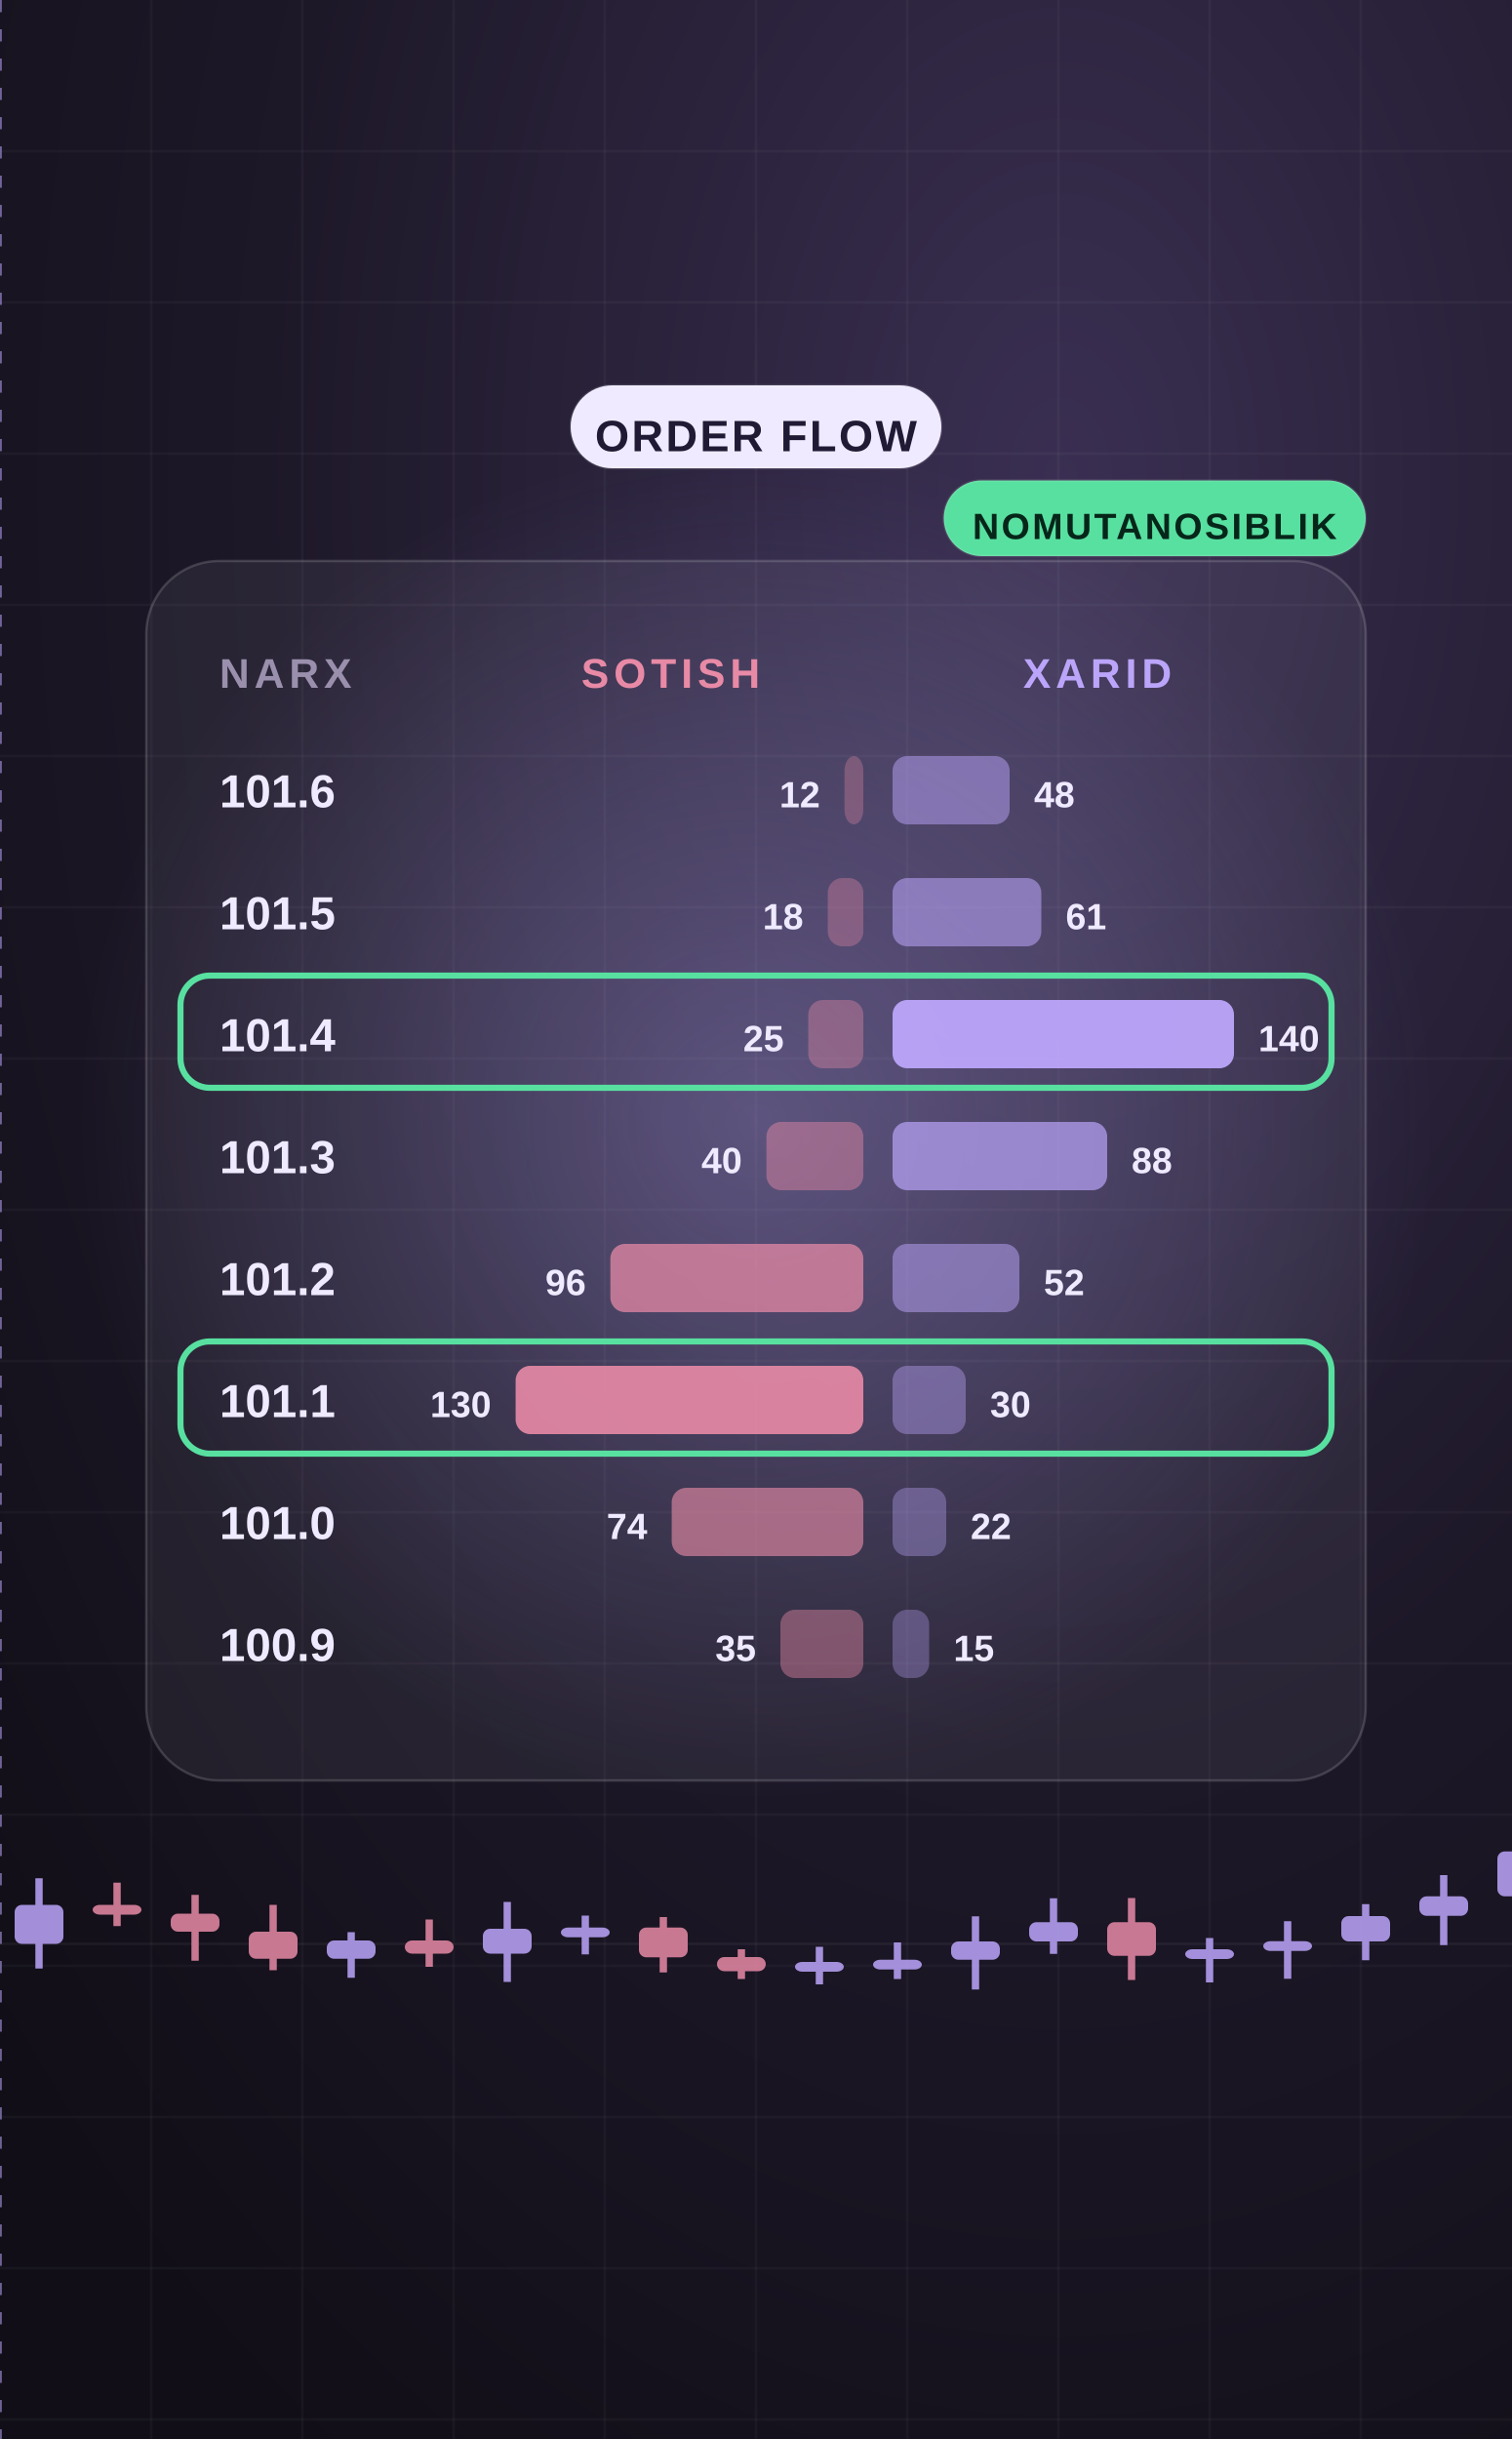
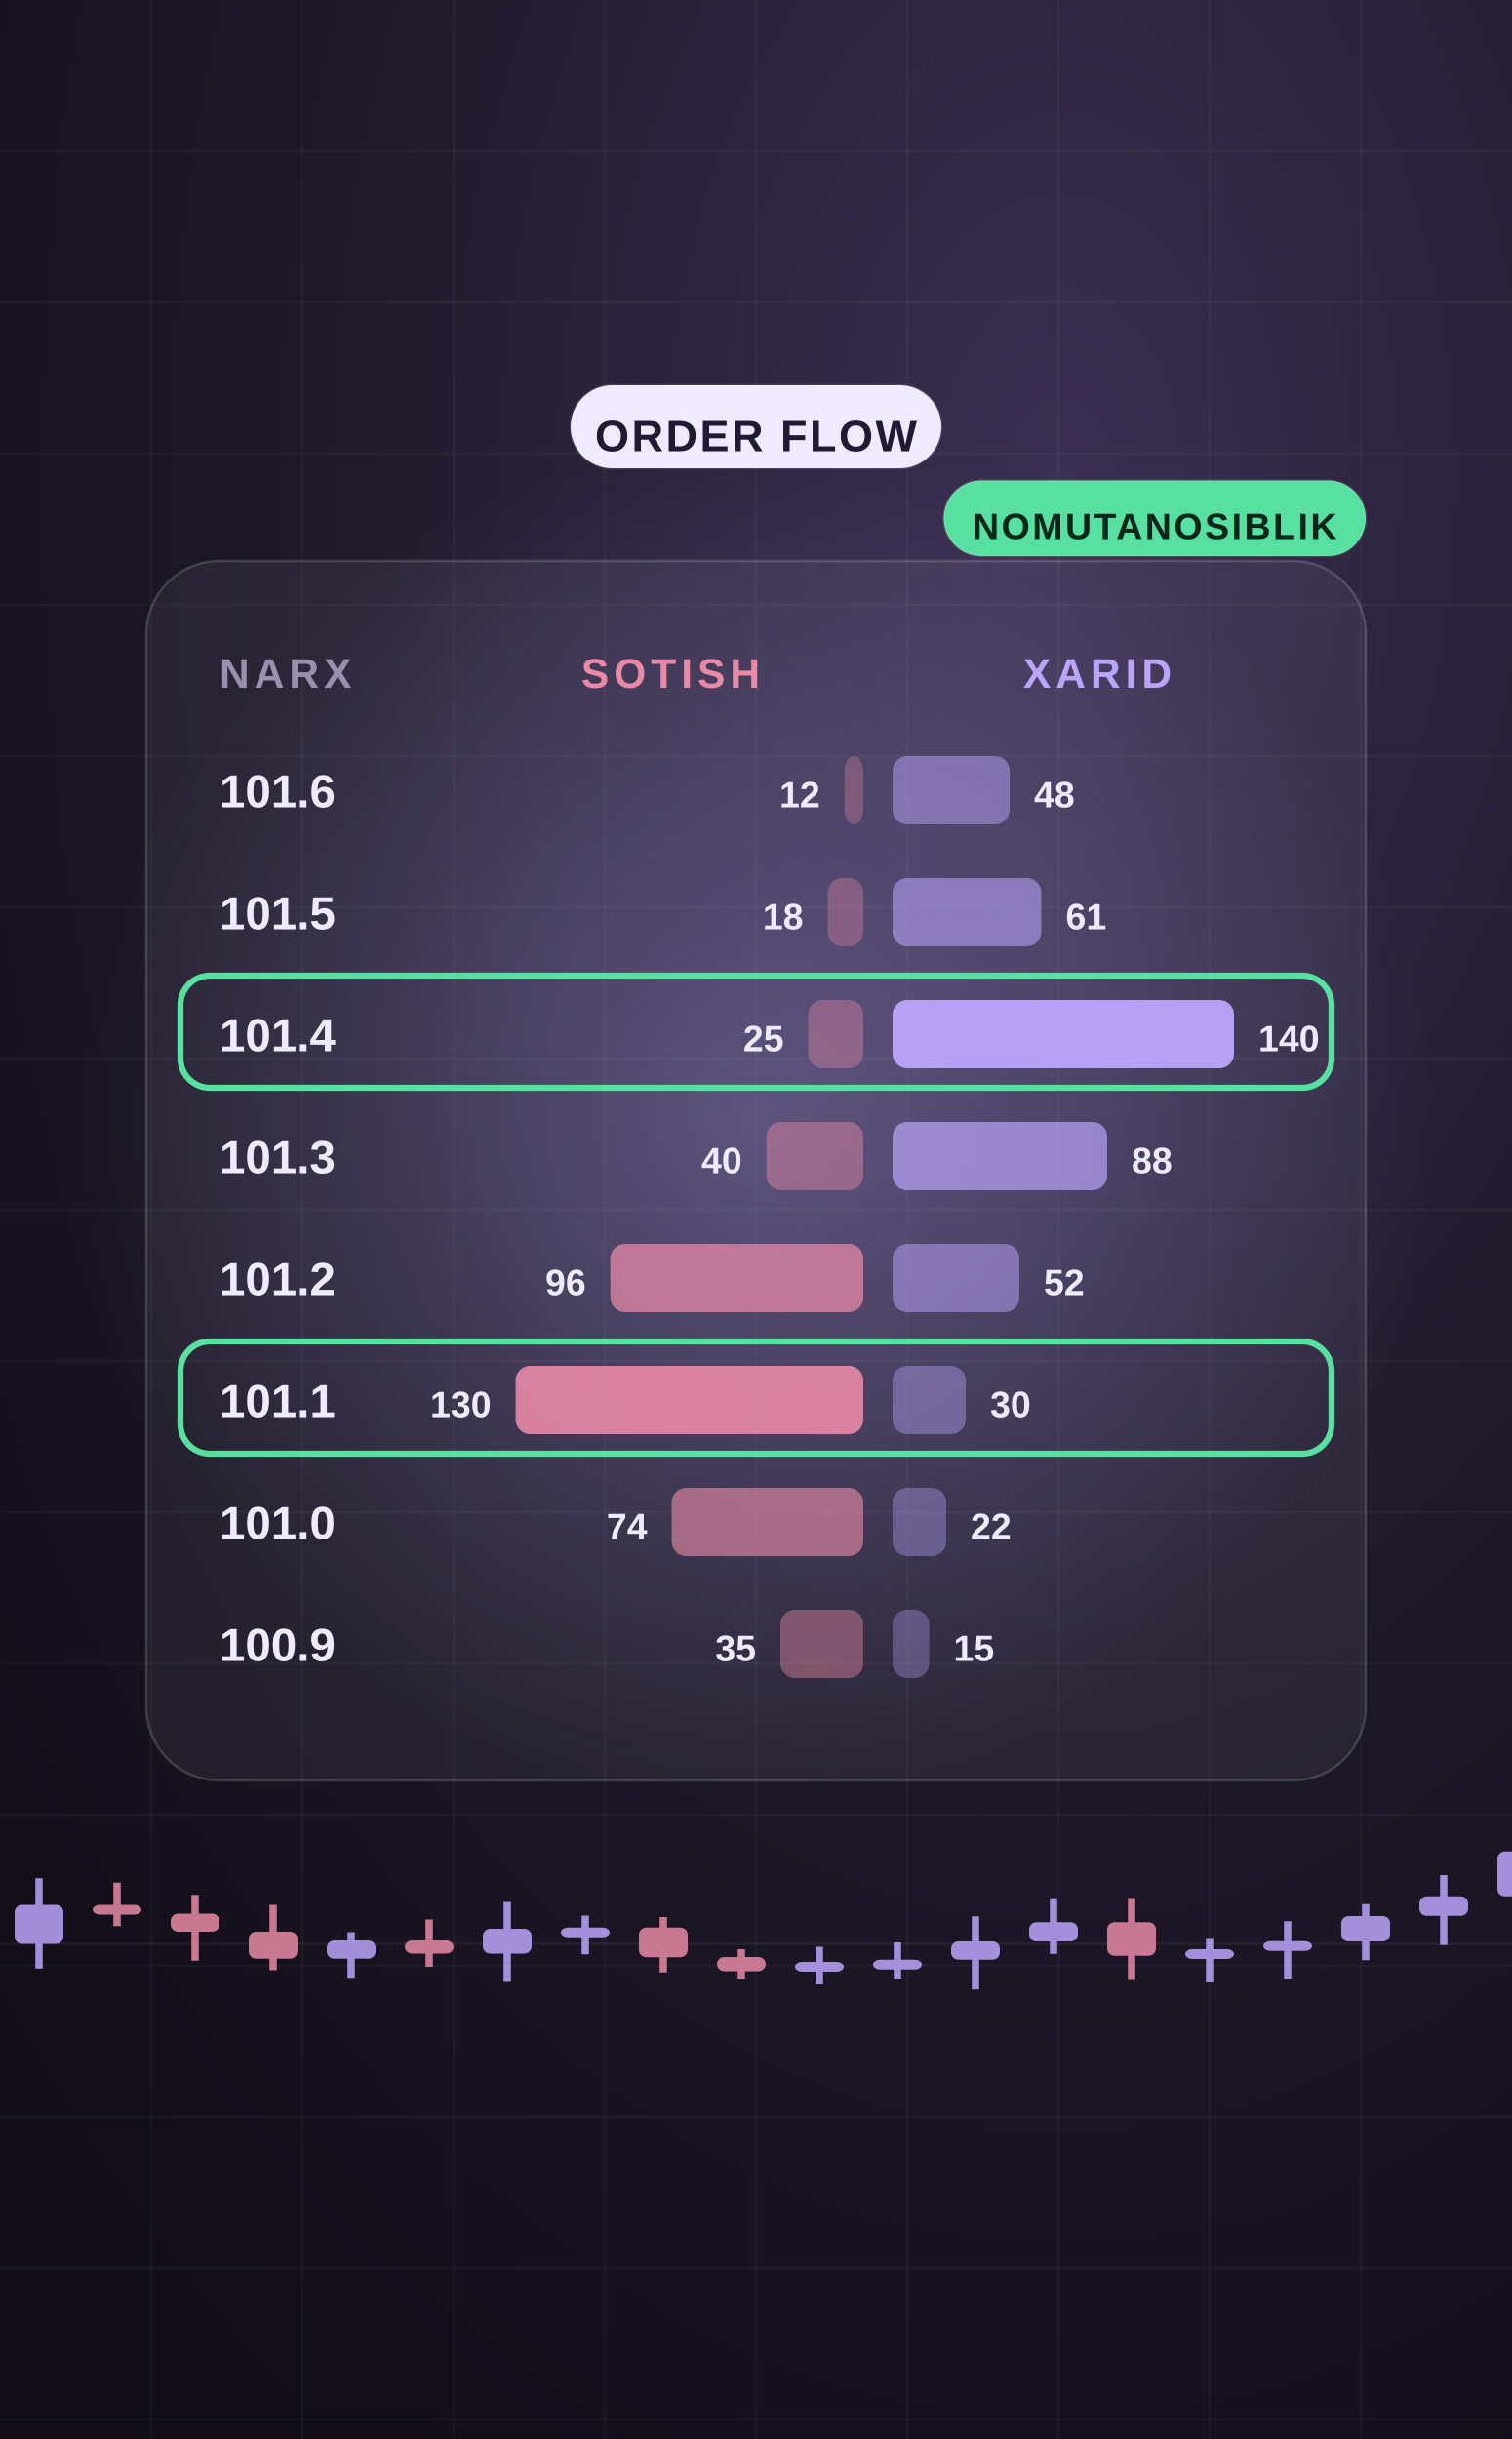
<svg xmlns="http://www.w3.org/2000/svg" width="620" height="1000" viewBox="0 0 620 1000">
  <style>
text{font-family:Arial,Helvetica,"Liberation Sans",sans-serif}
@keyframes grow{from{transform:scaleY(.05);opacity:0}to{transform:none;opacity:1}}
@keyframes live{0%,100%{transform:none}50%{transform:scaleY(1.4)}}
@keyframes flo{0%,100%{transform:translateY(0)}50%{transform:translateY(-6px)}}
@keyframes br{0%,100%{opacity:.7;transform:scale(1)}50%{opacity:1;transform:scale(1.1)}}
@keyframes march{to{stroke-dashoffset:-60}}
@keyframes draw{0%{stroke-dashoffset:1;opacity:1}38%{stroke-dashoffset:0}86%{stroke-dashoffset:0;opacity:1}96%{opacity:0}100%{stroke-dashoffset:1;opacity:0}}
@keyframes bob{0%,100%{transform:none}50%{transform:scaleY(.72)}}
@keyframes dp{0%,100%{transform:scale(1)}50%{transform:scale(1.18)}}
@keyframes hl{0%,100%{opacity:.35}50%{opacity:1}}
@keyframes rin{from{opacity:0;transform:translateX(-18px)}to{opacity:1;transform:none}}
@keyframes bobx{0%,100%{transform:none}50%{transform:scaleX(.78)}}
.row{animation:rin .8s cubic-bezier(.2,.8,.2,1) both}
.barx{transform-box:fill-box;animation:bobx 2.6s ease-in-out infinite}
.cd,.bar,.dot,.glow{transform-box:fill-box}
@keyframes form{0%{transform:scaleY(0);opacity:0}2%{opacity:1}9%{transform:scaleY(1);opacity:1}88%{transform:scaleY(1);opacity:1}96%,100%{transform:scaleY(1);opacity:0}}
.cd{animation:form 9s cubic-bezier(.25,.8,.25,1) infinite both}
@keyframes stream{to{transform:translateX(-640px)}}
.stream{animation:stream 8s linear infinite}
@keyframes scan{from{transform:translateX(-90px)}to{transform:translateX(710px)}}
.scan{animation:scan 6.5s cubic-bezier(.45,0,.55,1) infinite}
.chip{animation:flo 4.5s ease-in-out infinite}
.glow{transform-origin:50% 50%;animation:br 6s ease-in-out infinite}
.dash{animation:march 3.2s linear infinite}
.draw{stroke-dasharray:1;stroke-dashoffset:1;animation:draw 8s cubic-bezier(.4,0,.2,1) .3s infinite}
.bar{transform-origin:50% 100%;animation:bob 2.4s ease-in-out infinite}
.dot{transform-origin:50% 50%;animation:dp 2.2s ease-in-out infinite}
.hl{animation:hl 2.2s ease-in-out infinite}
@keyframes needle{0%,100%{transform:rotate(-62deg)}45%{transform:rotate(58deg)}70%{transform:rotate(20deg)}}
.needle{transform-origin:240px 280px;animation:needle 3.6s cubic-bezier(.5,0,.5,1) infinite}
@media (prefers-reduced-motion:reduce){*{animation:none!important}.draw{stroke-dasharray:none;stroke-dashoffset:0}.scan,.mdot{display:none}}
</style>
  <clipPath id="vb">
    <rect width="620" height="1000" />
  </clipPath>
  <g clip-path="url(#vb)">
    <defs>
      <radialGradient id="bg" cx="70%" cy="20%" r="95%">
        <stop offset="0" stop-color="#3a2f52" />
        <stop offset=".55" stop-color="#1d1828" />
        <stop offset="1" stop-color="#110e17" />
      </radialGradient>
      <radialGradient id="glow" cx="50%" cy="50%" r="50%">
        <stop offset="0" stop-color="#a697eb" stop-opacity=".35" />
        <stop offset="1" stop-color="#a697eb" stop-opacity="0" />
      </radialGradient>
      <linearGradient id="scanG" x1="0" y1="0" x2="1" y2="0">
        <stop offset="0" stop-color="#bba5fa" stop-opacity="0" />
        <stop offset="1" stop-color="#bba5fa" stop-opacity=".2" />
      </linearGradient>
      <linearGradient id="fadeUp" x1="0" y1="0" x2="0" y2="1">
        <stop offset="0" stop-color="#bba5fa" stop-opacity=".35" />
        <stop offset="1" stop-color="#bba5fa" stop-opacity="0" />
      </linearGradient>
    </defs>
    <rect width="620" height="1000" fill="url(#bg)" />
    <line x1="62" y1="0" x2="62" y2="1000" stroke="#fff" stroke-opacity=".035" />
    <line x1="124" y1="0" x2="124" y2="1000" stroke="#fff" stroke-opacity=".035" />
    <line x1="186" y1="0" x2="186" y2="1000" stroke="#fff" stroke-opacity=".035" />
    <line x1="248" y1="0" x2="248" y2="1000" stroke="#fff" stroke-opacity=".035" />
    <line x1="310" y1="0" x2="310" y2="1000" stroke="#fff" stroke-opacity=".035" />
    <line x1="372" y1="0" x2="372" y2="1000" stroke="#fff" stroke-opacity=".035" />
    <line x1="434" y1="0" x2="434" y2="1000" stroke="#fff" stroke-opacity=".035" />
    <line x1="496" y1="0" x2="496" y2="1000" stroke="#fff" stroke-opacity=".035" />
    <line x1="558" y1="0" x2="558" y2="1000" stroke="#fff" stroke-opacity=".035" />
    <line x1="0" y1="62" x2="620" y2="62" stroke="#fff" stroke-opacity=".035" />
    <line x1="0" y1="124" x2="620" y2="124" stroke="#fff" stroke-opacity=".035" />
    <line x1="0" y1="186" x2="620" y2="186" stroke="#fff" stroke-opacity=".035" />
    <line x1="0" y1="248" x2="620" y2="248" stroke="#fff" stroke-opacity=".035" />
    <line x1="0" y1="310" x2="620" y2="310" stroke="#fff" stroke-opacity=".035" />
    <line x1="0" y1="372" x2="620" y2="372" stroke="#fff" stroke-opacity=".035" />
    <line x1="0" y1="434" x2="620" y2="434" stroke="#fff" stroke-opacity=".035" />
    <line x1="0" y1="496" x2="620" y2="496" stroke="#fff" stroke-opacity=".035" />
    <line x1="0" y1="558" x2="620" y2="558" stroke="#fff" stroke-opacity=".035" />
    <line x1="0" y1="620" x2="620" y2="620" stroke="#fff" stroke-opacity=".035" />
    <line x1="0" y1="682" x2="620" y2="682" stroke="#fff" stroke-opacity=".035" />
    <line x1="0" y1="744" x2="620" y2="744" stroke="#fff" stroke-opacity=".035" />
    <line x1="0" y1="806" x2="620" y2="806" stroke="#fff" stroke-opacity=".035" />
    <line x1="0" y1="868" x2="620" y2="868" stroke="#fff" stroke-opacity=".035" />
    <line x1="0" y1="930" x2="620" y2="930" stroke="#fff" stroke-opacity=".035" />
    <line x1="0" y1="992" x2="620" y2="992" stroke="#fff" stroke-opacity=".035" />
    <circle class="glow" cx="310" cy="460" r="280" fill="url(#glow)" />
    <g transform="translate(60 230)">
      <rect width="500" height="500" rx="30" fill="#efeaff" fill-opacity=".06" stroke="#fff" stroke-opacity=".16" />
      <text x="30" y="52" font-size="17" font-weight="700" fill="#9a90ad" letter-spacing="2">NARX</text>
      <text x="215" y="52" text-anchor="middle" font-size="17" font-weight="700" fill="#e88aa6" letter-spacing="2">SOTISH</text>
      <text x="390" y="52" text-anchor="middle" font-size="17" font-weight="700" fill="#bba5fa" letter-spacing="2">XARID</text>
      <g transform="translate(0 74)">
        <g class="row" style="animation-delay:0ms">
          <text x="30" y="27" font-size="19" font-weight="700" fill="#efeaff">101.6</text>
          <rect class="barx" style="transform-origin:100% 50%;animation-delay:-0s" x="286.286" y="6" width="7.714" height="28" rx="6" fill="#e88aa6" opacity="0.31" />
          <rect class="barx" style="transform-origin:0 50%;animation-delay:-0.3s" x="306" y="6" width="48" height="28" rx="6" fill="#bba5fa" opacity="0.49" />
          <text x="276.286" y="27" text-anchor="end" font-size="15" font-weight="700" fill="#efeaff">12</text>
          <text x="364" y="27" font-size="15" font-weight="700" fill="#efeaff">48</text>
        </g>
      </g>
      <g transform="translate(0 124)">
        <g class="row" style="animation-delay:90ms">
          <text x="30" y="27" font-size="19" font-weight="700" fill="#efeaff">101.5</text>
          <rect class="barx" style="transform-origin:100% 50%;animation-delay:-0.4s" x="279.429" y="6" width="14.571" height="28" rx="6" fill="#e88aa6" opacity="0.34" />
          <rect class="barx" style="transform-origin:0 50%;animation-delay:-0.85s" x="306" y="6" width="61" height="28" rx="6" fill="#bba5fa" opacity="0.555" />
          <text x="269.429" y="27" text-anchor="end" font-size="15" font-weight="700" fill="#efeaff">18</text>
          <text x="377" y="27" font-size="15" font-weight="700" fill="#efeaff">61</text>
        </g>
      </g>
      <g transform="translate(0 174)">
        <g class="row" style="animation-delay:180ms">
          <rect class="hl" x="14" y="-4" width="472" height="46" rx="12" fill="none" stroke="#58e0a0" stroke-width="2.5" />
          <text x="30" y="27" font-size="19" font-weight="700" fill="#efeaff">101.4</text>
          <rect class="barx" style="transform-origin:100% 50%;animation-delay:-0.8s" x="271.429" y="6" width="22.571" height="28" rx="6" fill="#e88aa6" opacity="0.375" />
          <rect class="barx" style="transform-origin:0 50%;animation-delay:-1.4s" x="306" y="6" width="140" height="28" rx="6" fill="#bba5fa" opacity="0.95" />
          <text x="261.429" y="27" text-anchor="end" font-size="15" font-weight="700" fill="#efeaff">25</text>
          <text x="456" y="27" font-size="15" font-weight="700" fill="#efeaff">140</text>
        </g>
      </g>
      <g transform="translate(0 224)">
        <g class="row" style="animation-delay:270ms">
          <text x="30" y="27" font-size="19" font-weight="700" fill="#efeaff">101.3</text>
          <rect class="barx" style="transform-origin:100% 50%;animation-delay:-1.2s" x="254.286" y="6" width="39.714" height="28" rx="6" fill="#e88aa6" opacity="0.45" />
          <rect class="barx" style="transform-origin:0 50%;animation-delay:-1.95s" x="306" y="6" width="88" height="28" rx="6" fill="#bba5fa" opacity="0.69" />
          <text x="244.286" y="27" text-anchor="end" font-size="15" font-weight="700" fill="#efeaff">40</text>
          <text x="404" y="27" font-size="15" font-weight="700" fill="#efeaff">88</text>
        </g>
      </g>
      <g transform="translate(0 274)">
        <g class="row" style="animation-delay:360ms">
          <text x="30" y="27" font-size="19" font-weight="700" fill="#efeaff">101.2</text>
          <rect class="barx" style="transform-origin:100% 50%;animation-delay:-1.6s" x="190.286" y="6" width="103.714" height="28" rx="6" fill="#e88aa6" opacity="0.73" />
          <rect class="barx" style="transform-origin:0 50%;animation-delay:-2.5s" x="306" y="6" width="52" height="28" rx="6" fill="#bba5fa" opacity="0.51" />
          <text x="180.286" y="27" text-anchor="end" font-size="15" font-weight="700" fill="#efeaff">96</text>
          <text x="368" y="27" font-size="15" font-weight="700" fill="#efeaff">52</text>
        </g>
      </g>
      <g transform="translate(0 324)">
        <g class="row" style="animation-delay:450ms">
          <rect class="hl" x="14" y="-4" width="472" height="46" rx="12" fill="none" stroke="#58e0a0" stroke-width="2.5" />
          <text x="30" y="27" font-size="19" font-weight="700" fill="#efeaff">101.1</text>
          <rect class="barx" style="transform-origin:100% 50%;animation-delay:-2s" x="151.429" y="6" width="142.571" height="28" rx="6" fill="#e88aa6" opacity="0.9" />
          <rect class="barx" style="transform-origin:0 50%;animation-delay:-3.05s" x="306" y="6" width="30" height="28" rx="6" fill="#bba5fa" opacity="0.4" />
          <text x="141.429" y="27" text-anchor="end" font-size="15" font-weight="700" fill="#efeaff">130</text>
          <text x="346" y="27" font-size="15" font-weight="700" fill="#efeaff">30</text>
        </g>
      </g>
      <g transform="translate(0 374)">
        <g class="row" style="animation-delay:540ms">
          <text x="30" y="27" font-size="19" font-weight="700" fill="#efeaff">101.0</text>
          <rect class="barx" style="transform-origin:100% 50%;animation-delay:-2.4s" x="215.429" y="6" width="78.571" height="28" rx="6" fill="#e88aa6" opacity="0.62" />
          <rect class="barx" style="transform-origin:0 50%;animation-delay:-3.6s" x="306" y="6" width="22" height="28" rx="6" fill="#bba5fa" opacity="0.36" />
          <text x="205.429" y="27" text-anchor="end" font-size="15" font-weight="700" fill="#efeaff">74</text>
          <text x="338" y="27" font-size="15" font-weight="700" fill="#efeaff">22</text>
        </g>
      </g>
      <g transform="translate(0 424)">
        <g class="row" style="animation-delay:630ms">
          <text x="30" y="27" font-size="19" font-weight="700" fill="#efeaff">100.9</text>
          <rect class="barx" style="transform-origin:100% 50%;animation-delay:-2.8s" x="260" y="6" width="34" height="28" rx="6" fill="#e88aa6" opacity="0.425" />
          <rect class="barx" style="transform-origin:0 50%;animation-delay:-4.15s" x="306" y="6" width="15" height="28" rx="6" fill="#bba5fa" opacity="0.325" />
          <text x="250" y="27" text-anchor="end" font-size="15" font-weight="700" fill="#efeaff">35</text>
          <text x="331" y="27" font-size="15" font-weight="700" fill="#efeaff">15</text>
        </g>
      </g>
    </g>
    <g class="chip" style="animation-delay:-3.6s">
      <rect x="234" y="158" width="152" height="34" rx="17" fill="#efeaff" stroke="#fff" stroke-opacity=".12" />
      <text x="310" y="185" text-anchor="middle" font-size="18" font-weight="700" fill="#211a35" letter-spacing="1">ORDER FLOW</text>
    </g>
    <g class="chip" style="animation-delay:-1.4s">
      <rect x="387" y="197" width="173" height="31" rx="15.5" fill="#58e0a0" stroke="#fff" stroke-opacity=".12" />
      <text x="473.5" y="221" text-anchor="middle" font-size="15" font-weight="700" fill="#06261a" letter-spacing="1">NOMUTANOSIBLIK</text>
    </g>
    <g transform="translate(0 742)" opacity=".85">
      <line x1="0" x2="1240" y1="55" y2="55" stroke="#fff" stroke-opacity=".06" />
      <g class="stream">
        <g>
          <line x1="16" x2="16" y1="28.1" y2="65.1" stroke="#bba5fa" stroke-width="3" />
          <rect x="6" y="39.0" width="20" height="16.0" rx="3" fill="#bba5fa" />
        </g>
        <g>
          <line x1="48" x2="48" y1="29.9" y2="47.7" stroke="#e88aa6" stroke-width="3" />
          <rect x="38" y="39.0" width="20" height="4.0" rx="3" fill="#e88aa6" />
        </g>
        <g>
          <line x1="80" x2="80" y1="34.9" y2="61.9" stroke="#e88aa6" stroke-width="3" />
          <rect x="70" y="42.6" width="20" height="7.4" rx="3" fill="#e88aa6" />
        </g>
        <g>
          <line x1="112" x2="112" y1="39.0" y2="65.8" stroke="#e88aa6" stroke-width="3" />
          <rect x="102" y="50.0" width="20" height="11.1" rx="3" fill="#e88aa6" />
        </g>
        <g>
          <line x1="144" x2="144" y1="50.2" y2="68.9" stroke="#bba5fa" stroke-width="3" />
          <rect x="134" y="53.6" width="20" height="7.5" rx="3" fill="#bba5fa" />
        </g>
        <g>
          <line x1="176" x2="176" y1="45.0" y2="64.4" stroke="#e88aa6" stroke-width="3" />
          <rect x="166" y="53.6" width="20" height="5.4" rx="3" fill="#e88aa6" />
        </g>
        <g>
          <line x1="208" x2="208" y1="37.8" y2="70.6" stroke="#bba5fa" stroke-width="3" />
          <rect x="198" y="48.8" width="20" height="10.2" rx="3" fill="#bba5fa" />
        </g>
        <g>
          <line x1="240" x2="240" y1="43.4" y2="59.3" stroke="#bba5fa" stroke-width="3" />
          <rect x="230" y="48.3" width="20" height="4.0" rx="3" fill="#bba5fa" />
        </g>
        <g>
          <line x1="272" x2="272" y1="44.0" y2="66.7" stroke="#e88aa6" stroke-width="3" />
          <rect x="262" y="48.3" width="20" height="12.2" rx="3" fill="#e88aa6" />
        </g>
        <g>
          <line x1="304" x2="304" y1="57.2" y2="69.4" stroke="#e88aa6" stroke-width="3" />
          <rect x="294" y="60.4" width="20" height="5.8" rx="3" fill="#e88aa6" />
        </g>
        <g>
          <line x1="336" x2="336" y1="56.2" y2="71.6" stroke="#bba5fa" stroke-width="3" />
          <rect x="326" y="62.4" width="20" height="4.0" rx="3" fill="#bba5fa" />
        </g>
        <g>
          <line x1="368" x2="368" y1="54.4" y2="69.4" stroke="#bba5fa" stroke-width="3" />
          <rect x="358" y="61.5" width="20" height="4.0" rx="3" fill="#bba5fa" />
        </g>
        <g>
          <line x1="400" x2="400" y1="43.7" y2="73.7" stroke="#bba5fa" stroke-width="3" />
          <rect x="390" y="54.0" width="20" height="7.5" rx="3" fill="#bba5fa" />
        </g>
        <g>
          <line x1="432" x2="432" y1="36.3" y2="59.1" stroke="#bba5fa" stroke-width="3" />
          <rect x="422" y="46.1" width="20" height="7.9" rx="3" fill="#bba5fa" />
        </g>
        <g>
          <line x1="464" x2="464" y1="36.2" y2="69.8" stroke="#e88aa6" stroke-width="3" />
          <rect x="454" y="46.1" width="20" height="13.8" rx="3" fill="#e88aa6" />
        </g>
        <g>
          <line x1="496" x2="496" y1="52.6" y2="70.8" stroke="#bba5fa" stroke-width="3" />
          <rect x="486" y="57.2" width="20" height="4.0" rx="3" fill="#bba5fa" />
        </g>
        <g>
          <line x1="528" x2="528" y1="45.7" y2="69.3" stroke="#bba5fa" stroke-width="3" />
          <rect x="518" y="53.9" width="20" height="4.0" rx="3" fill="#bba5fa" />
        </g>
        <g>
          <line x1="560" x2="560" y1="38.7" y2="61.7" stroke="#bba5fa" stroke-width="3" />
          <rect x="550" y="43.6" width="20" height="10.4" rx="3" fill="#bba5fa" />
        </g>
        <g>
          <line x1="592" x2="592" y1="26.8" y2="55.5" stroke="#bba5fa" stroke-width="3" />
          <rect x="582" y="35.5" width="20" height="8.0" rx="3" fill="#bba5fa" />
        </g>
        <g>
          <line x1="624" x2="624" y1="13.1" y2="44.4" stroke="#bba5fa" stroke-width="3" />
          <rect x="614" y="17.1" width="20" height="18.4" rx="3" fill="#bba5fa" />
        </g>
        <g transform="translate(640 0)">
          <g>
            <line x1="16" x2="16" y1="28.1" y2="65.1" stroke="#bba5fa" stroke-width="3" />
            <rect x="6" y="39.0" width="20" height="16.0" rx="3" fill="#bba5fa" />
          </g>
          <g>
            <line x1="48" x2="48" y1="29.9" y2="47.7" stroke="#e88aa6" stroke-width="3" />
            <rect x="38" y="39.0" width="20" height="4.0" rx="3" fill="#e88aa6" />
          </g>
          <g>
            <line x1="80" x2="80" y1="34.9" y2="61.9" stroke="#e88aa6" stroke-width="3" />
            <rect x="70" y="42.6" width="20" height="7.4" rx="3" fill="#e88aa6" />
          </g>
          <g>
            <line x1="112" x2="112" y1="39.0" y2="65.8" stroke="#e88aa6" stroke-width="3" />
            <rect x="102" y="50.0" width="20" height="11.1" rx="3" fill="#e88aa6" />
          </g>
          <g>
            <line x1="144" x2="144" y1="50.2" y2="68.9" stroke="#bba5fa" stroke-width="3" />
            <rect x="134" y="53.6" width="20" height="7.5" rx="3" fill="#bba5fa" />
          </g>
          <g>
            <line x1="176" x2="176" y1="45.0" y2="64.4" stroke="#e88aa6" stroke-width="3" />
            <rect x="166" y="53.6" width="20" height="5.4" rx="3" fill="#e88aa6" />
          </g>
          <g>
            <line x1="208" x2="208" y1="37.8" y2="70.6" stroke="#bba5fa" stroke-width="3" />
            <rect x="198" y="48.8" width="20" height="10.2" rx="3" fill="#bba5fa" />
          </g>
          <g>
            <line x1="240" x2="240" y1="43.4" y2="59.3" stroke="#bba5fa" stroke-width="3" />
            <rect x="230" y="48.3" width="20" height="4.0" rx="3" fill="#bba5fa" />
          </g>
          <g>
            <line x1="272" x2="272" y1="44.0" y2="66.7" stroke="#e88aa6" stroke-width="3" />
            <rect x="262" y="48.3" width="20" height="12.2" rx="3" fill="#e88aa6" />
          </g>
          <g>
            <line x1="304" x2="304" y1="57.2" y2="69.4" stroke="#e88aa6" stroke-width="3" />
            <rect x="294" y="60.4" width="20" height="5.8" rx="3" fill="#e88aa6" />
          </g>
          <g>
            <line x1="336" x2="336" y1="56.2" y2="71.6" stroke="#bba5fa" stroke-width="3" />
            <rect x="326" y="62.4" width="20" height="4.0" rx="3" fill="#bba5fa" />
          </g>
          <g>
            <line x1="368" x2="368" y1="54.4" y2="69.4" stroke="#bba5fa" stroke-width="3" />
            <rect x="358" y="61.5" width="20" height="4.0" rx="3" fill="#bba5fa" />
          </g>
          <g>
            <line x1="400" x2="400" y1="43.7" y2="73.7" stroke="#bba5fa" stroke-width="3" />
            <rect x="390" y="54.0" width="20" height="7.5" rx="3" fill="#bba5fa" />
          </g>
          <g>
            <line x1="432" x2="432" y1="36.3" y2="59.1" stroke="#bba5fa" stroke-width="3" />
            <rect x="422" y="46.1" width="20" height="7.9" rx="3" fill="#bba5fa" />
          </g>
          <g>
            <line x1="464" x2="464" y1="36.2" y2="69.8" stroke="#e88aa6" stroke-width="3" />
            <rect x="454" y="46.1" width="20" height="13.8" rx="3" fill="#e88aa6" />
          </g>
          <g>
            <line x1="496" x2="496" y1="52.6" y2="70.8" stroke="#bba5fa" stroke-width="3" />
            <rect x="486" y="57.2" width="20" height="4.0" rx="3" fill="#bba5fa" />
          </g>
          <g>
            <line x1="528" x2="528" y1="45.7" y2="69.3" stroke="#bba5fa" stroke-width="3" />
            <rect x="518" y="53.9" width="20" height="4.0" rx="3" fill="#bba5fa" />
          </g>
          <g>
            <line x1="560" x2="560" y1="38.7" y2="61.7" stroke="#bba5fa" stroke-width="3" />
            <rect x="550" y="43.6" width="20" height="10.4" rx="3" fill="#bba5fa" />
          </g>
          <g>
            <line x1="592" x2="592" y1="26.8" y2="55.5" stroke="#bba5fa" stroke-width="3" />
            <rect x="582" y="35.5" width="20" height="8.0" rx="3" fill="#bba5fa" />
          </g>
          <g>
            <line x1="624" x2="624" y1="13.1" y2="44.4" stroke="#bba5fa" stroke-width="3" />
            <rect x="614" y="17.1" width="20" height="18.4" rx="3" fill="#bba5fa" />
          </g>
        </g>
      </g>
    </g>
-     <g class="scan">
-       <rect x="-70" y="0" width="70" height="1000" fill="url(#scanG)" />
-       <line x1="0" y1="0" x2="0" y2="1000" stroke="#bba5fa" stroke-opacity=".55" stroke-width="1.5" stroke-dasharray="5 7" />
-     </g>
  </g>
</svg>
